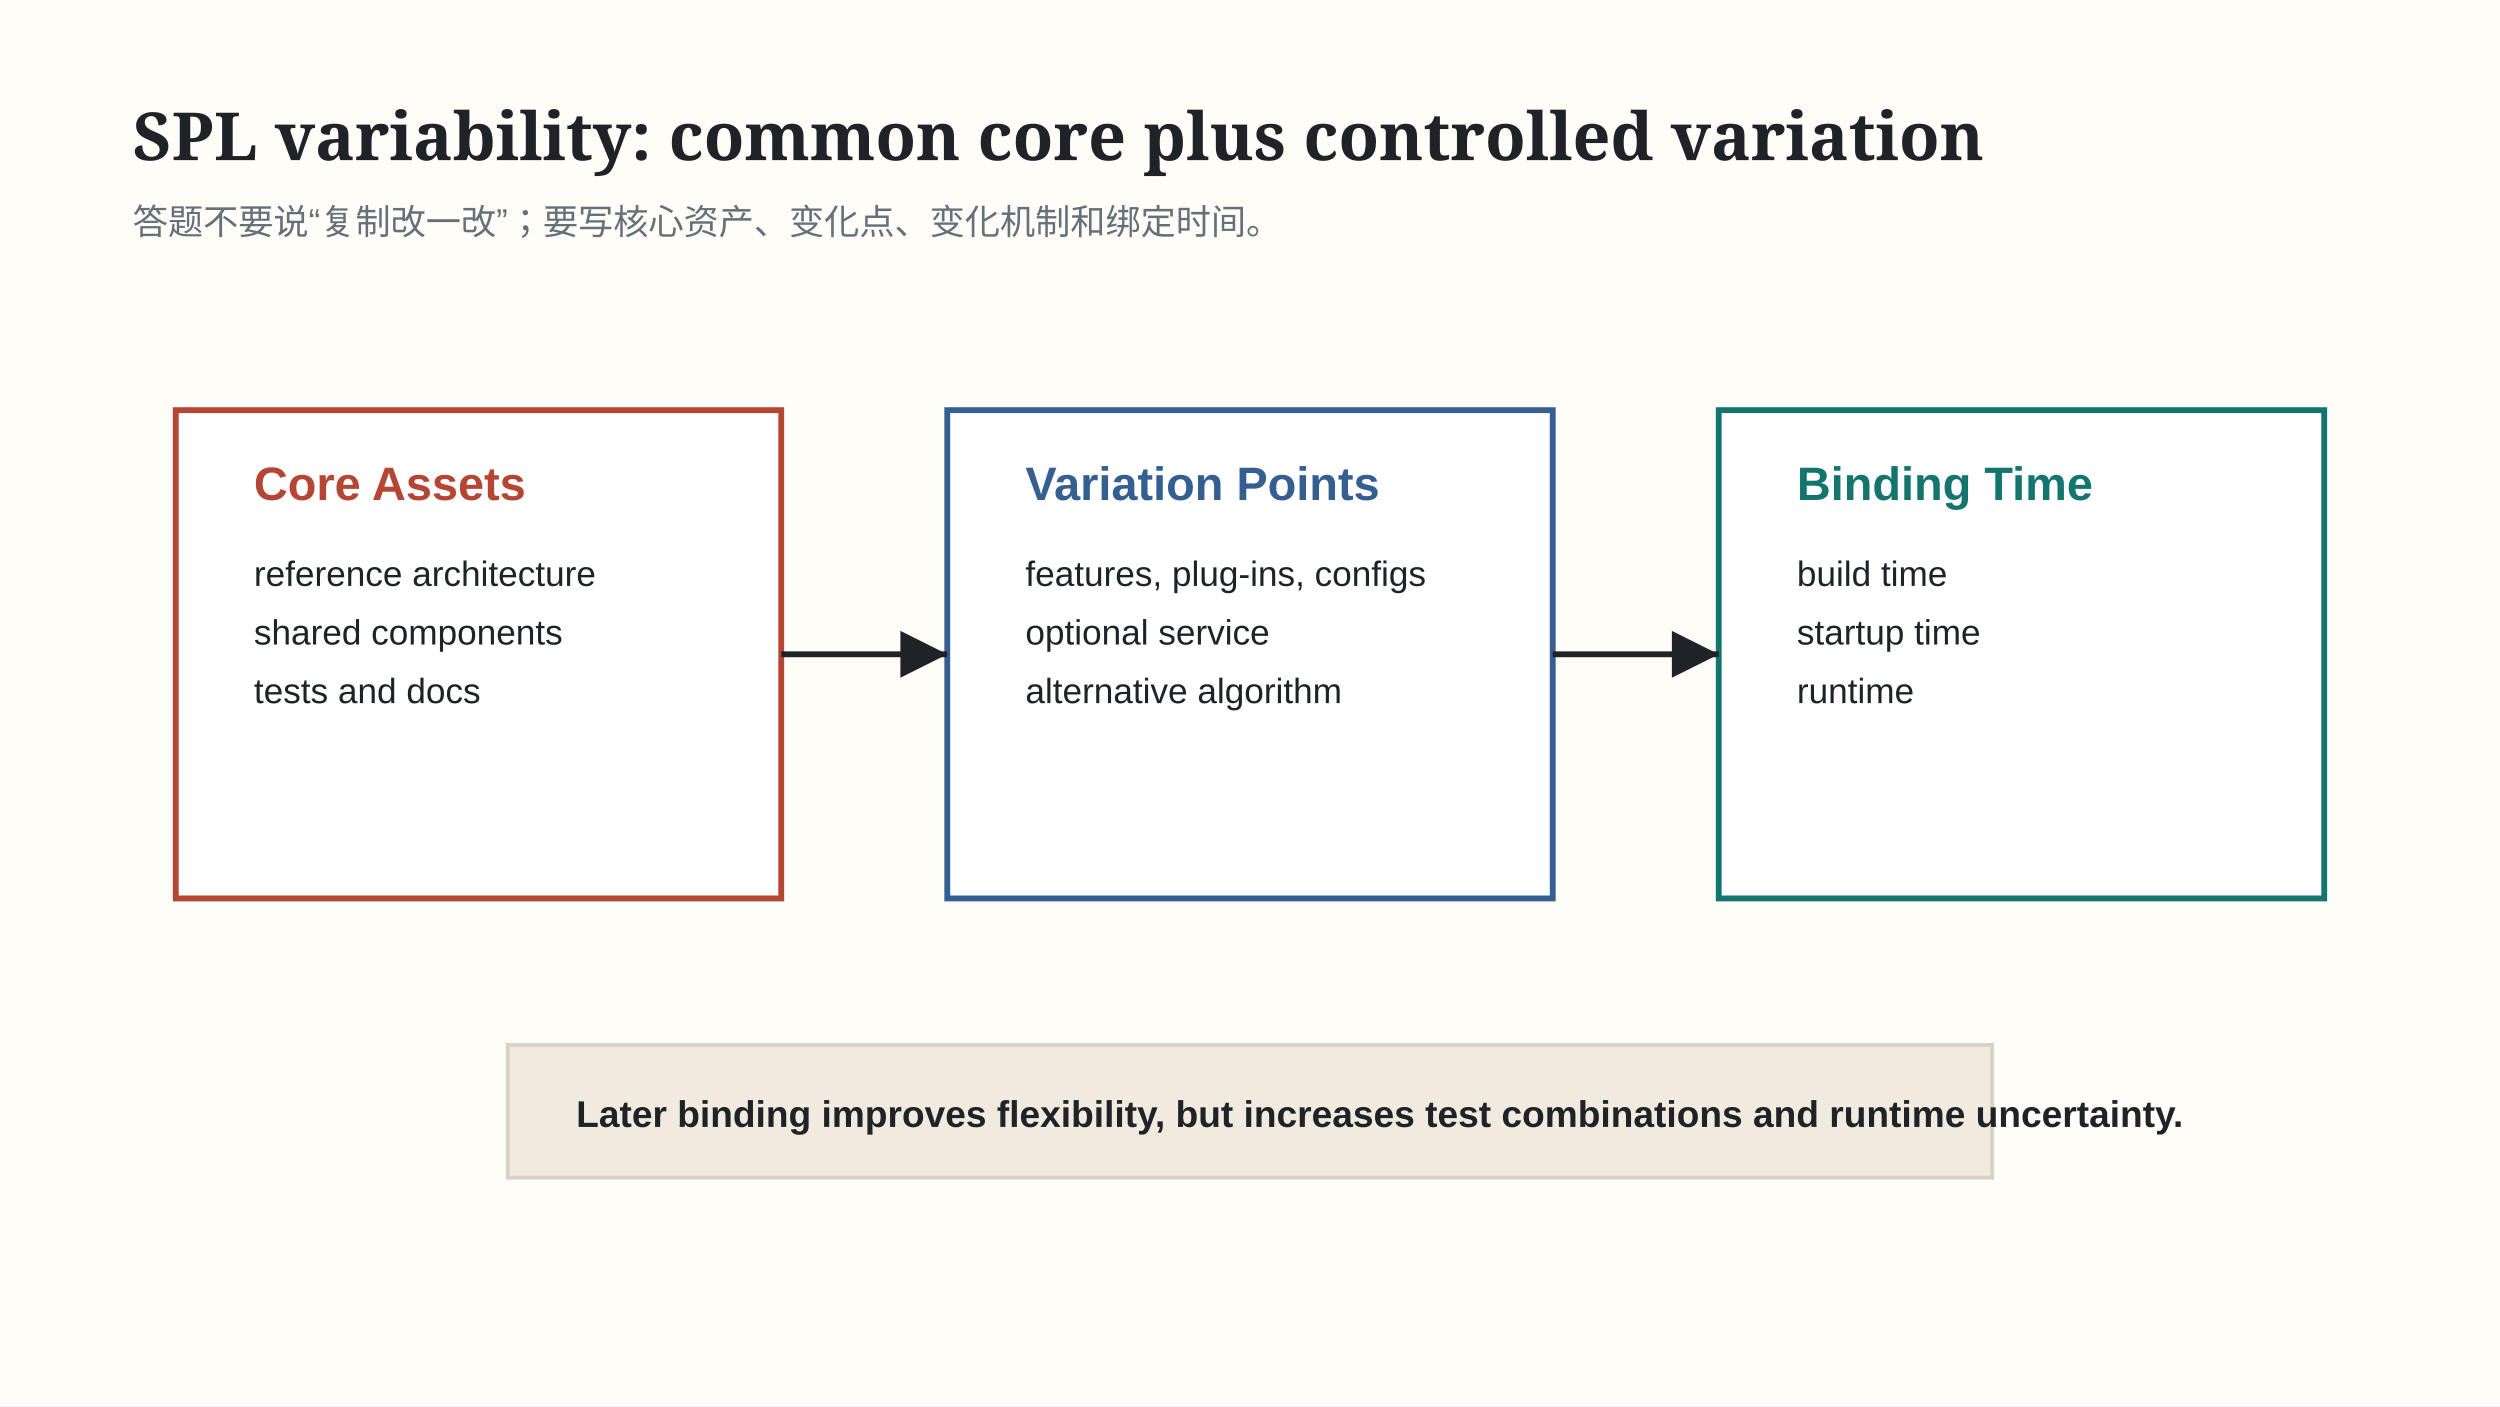
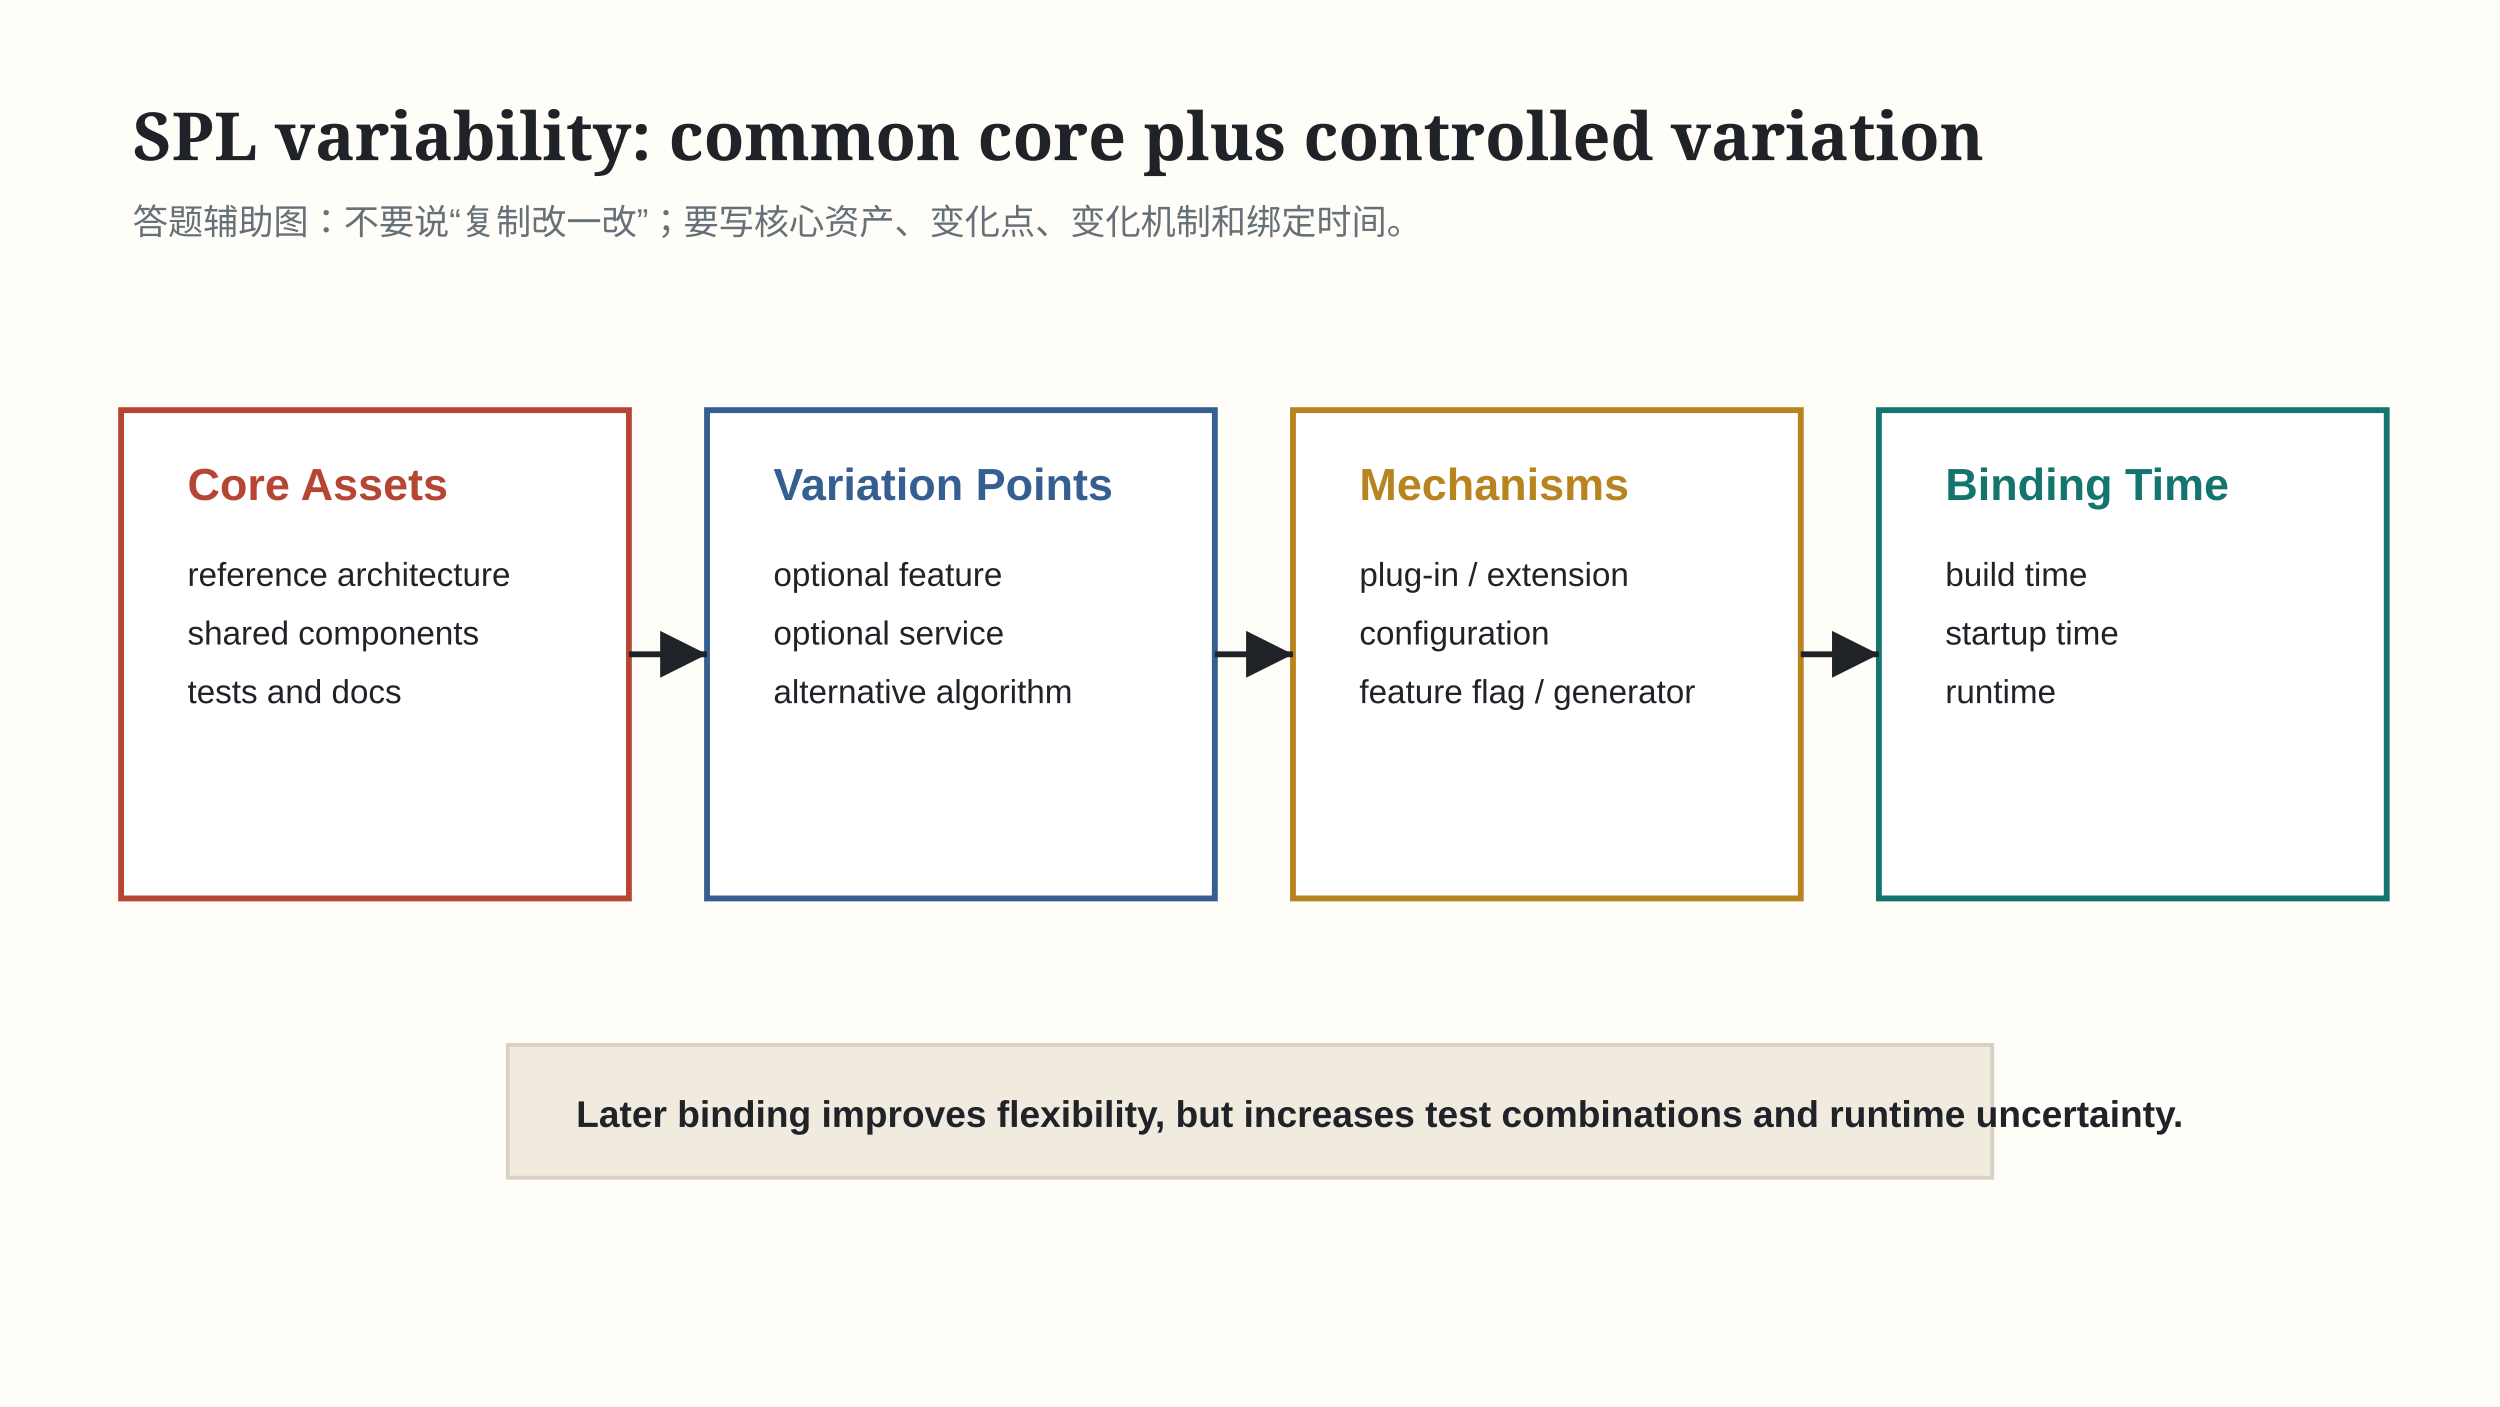
<svg xmlns="http://www.w3.org/2000/svg" width="1280" height="720" viewBox="0 0 1280 720" role="img" aria-labelledby="title desc">
  <rect width="1280" height="720" fill="#fffdf8" />
  <text x="68" y="82" font-family="Georgia,serif" font-size="34" font-weight="700" fill="#1f2328">SPL variability: common core plus controlled variation</text>
-   <text x="68" y="120" font-family="Avenir Next,Arial,sans-serif" font-size="18" fill="#667078">答题不要说“复制改一改”；要写核心资产、变化点、变化机制和绑定时间。</text>
+   <text x="68" y="120" font-family="Avenir Next,Arial,sans-serif" font-size="18" fill="#667078">答题辅助图：不要说“复制改一改”；要写核心资产、变化点、变化机制和绑定时间。</text>
  <g font-family="Avenir Next,Arial,sans-serif">
-     <rect x="90" y="210" width="310" height="250" fill="#ffffff" stroke="#b54634" stroke-width="3" />
-     <text x="130" y="256" font-size="24" font-weight="700" fill="#b54634">Core Assets</text>
-     <text x="130" y="300" font-size="18" fill="#1f2328">reference architecture</text>
-     <text x="130" y="330" font-size="18" fill="#1f2328">shared components</text>
-     <text x="130" y="360" font-size="18" fill="#1f2328">tests and docs</text>
-     <rect x="485" y="210" width="310" height="250" fill="#ffffff" stroke="#355f91" stroke-width="3" />
-     <text x="525" y="256" font-size="24" font-weight="700" fill="#355f91">Variation Points</text>
-     <text x="525" y="300" font-size="18" fill="#1f2328">features, plug-ins, configs</text>
-     <text x="525" y="330" font-size="18" fill="#1f2328">optional service</text>
-     <text x="525" y="360" font-size="18" fill="#1f2328">alternative algorithm</text>
-     <rect x="880" y="210" width="310" height="250" fill="#ffffff" stroke="#14756f" stroke-width="3" />
-     <text x="920" y="256" font-size="24" font-weight="700" fill="#14756f">Binding Time</text>
-     <text x="920" y="300" font-size="18" fill="#1f2328">build time</text>
-     <text x="920" y="330" font-size="18" fill="#1f2328">startup time</text>
-     <text x="920" y="360" font-size="18" fill="#1f2328">runtime</text>
+     <rect x="62" y="210" width="260" height="250" fill="#ffffff" stroke="#b54634" stroke-width="3" />
+     <text x="96" y="256" font-size="23" font-weight="700" fill="#b54634">Core Assets</text>
+     <text x="96" y="300" font-size="17" fill="#1f2328">reference architecture</text>
+     <text x="96" y="330" font-size="17" fill="#1f2328">shared components</text>
+     <text x="96" y="360" font-size="17" fill="#1f2328">tests and docs</text>
+     <rect x="362" y="210" width="260" height="250" fill="#ffffff" stroke="#355f91" stroke-width="3" />
+     <text x="396" y="256" font-size="23" font-weight="700" fill="#355f91">Variation Points</text>
+     <text x="396" y="300" font-size="17" fill="#1f2328">optional feature</text>
+     <text x="396" y="330" font-size="17" fill="#1f2328">optional service</text>
+     <text x="396" y="360" font-size="17" fill="#1f2328">alternative algorithm</text>
+     <rect x="662" y="210" width="260" height="250" fill="#ffffff" stroke="#b8841f" stroke-width="3" />
+     <text x="696" y="256" font-size="23" font-weight="700" fill="#b8841f">Mechanisms</text>
+     <text x="696" y="300" font-size="17" fill="#1f2328">plug-in / extension</text>
+     <text x="696" y="330" font-size="17" fill="#1f2328">configuration</text>
+     <text x="696" y="360" font-size="17" fill="#1f2328">feature flag / generator</text>
+     <rect x="962" y="210" width="260" height="250" fill="#ffffff" stroke="#14756f" stroke-width="3" />
+     <text x="996" y="256" font-size="23" font-weight="700" fill="#14756f">Binding Time</text>
+     <text x="996" y="300" font-size="17" fill="#1f2328">build time</text>
+     <text x="996" y="330" font-size="17" fill="#1f2328">startup time</text>
+     <text x="996" y="360" font-size="17" fill="#1f2328">runtime</text>
  </g>
  <defs>
    <marker id="arrow" markerWidth="12" markerHeight="12" refX="10" refY="6" orient="auto">
      <path d="M2,2 L10,6 L2,10 Z" fill="#1f2328" />
    </marker>
  </defs>
-   <line x1="400" y1="335" x2="485" y2="335" stroke="#1f2328" stroke-width="3" marker-end="url(#arrow)" />
-   <line x1="795" y1="335" x2="880" y2="335" stroke="#1f2328" stroke-width="3" marker-end="url(#arrow)" />
+   <line x1="322" y1="335" x2="362" y2="335" stroke="#1f2328" stroke-width="3" marker-end="url(#arrow)" />
+   <line x1="622" y1="335" x2="662" y2="335" stroke="#1f2328" stroke-width="3" marker-end="url(#arrow)" />
+   <line x1="922" y1="335" x2="962" y2="335" stroke="#1f2328" stroke-width="3" marker-end="url(#arrow)" />
  <rect x="260" y="535" width="760" height="68" fill="#f0eadf" stroke="#d9d2c4" stroke-width="2" />
  <text x="295" y="577" font-family="Avenir Next,Arial,sans-serif" font-size="19" font-weight="700" fill="#1f2328">Later binding improves flexibility, but increases test combinations and runtime uncertainty.</text>
</svg>
